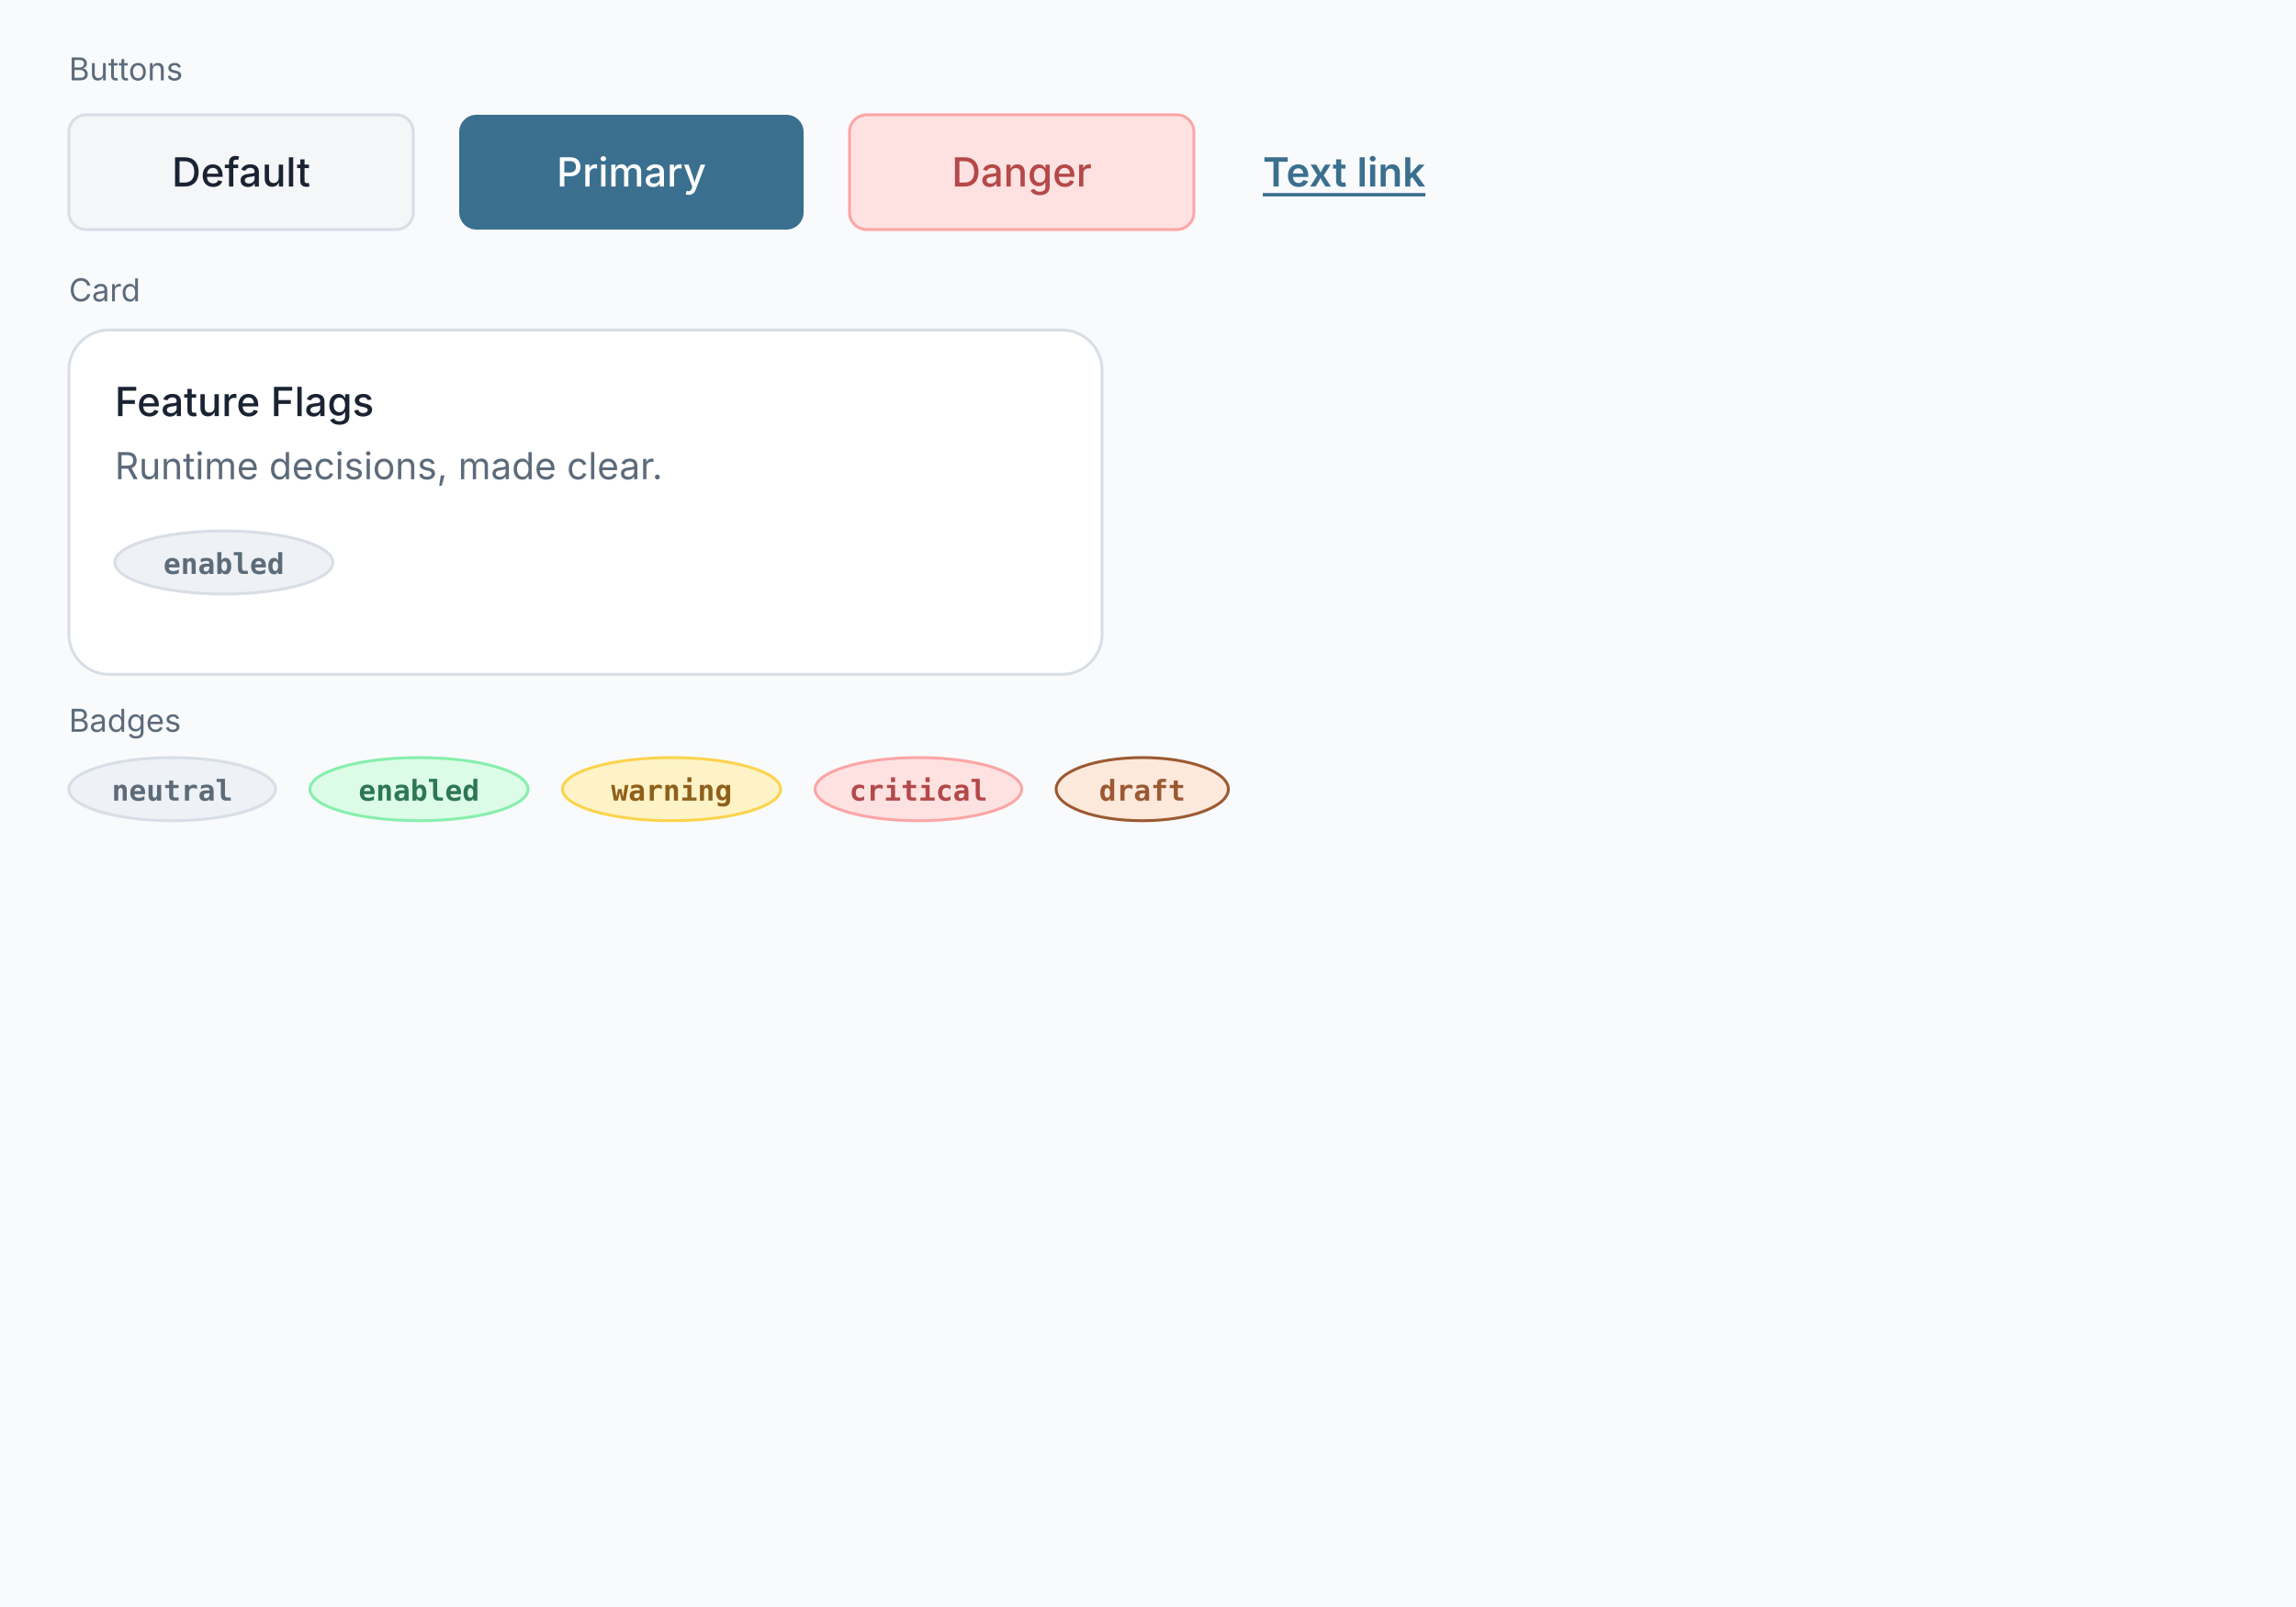
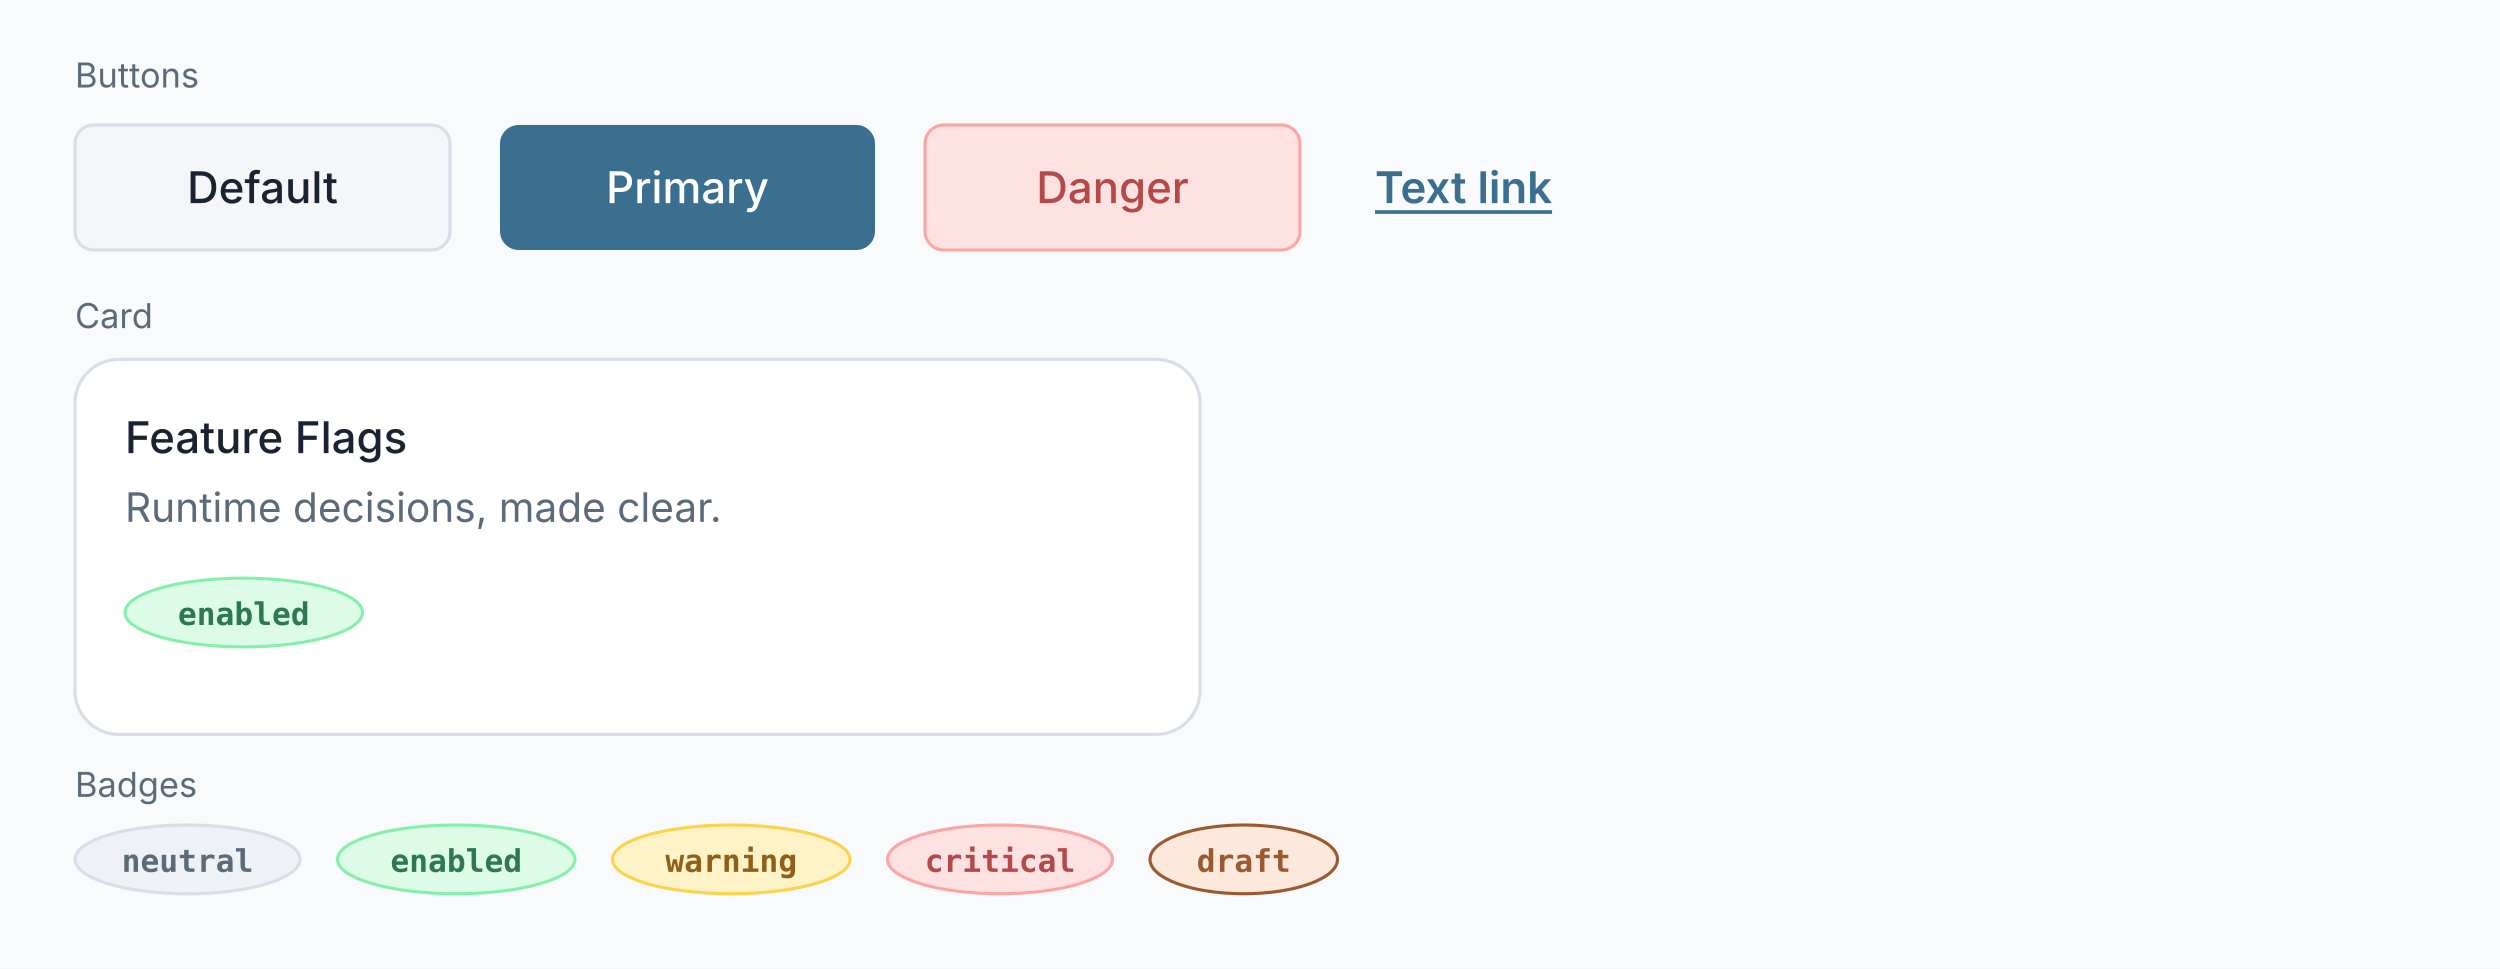
- <svg xmlns="http://www.w3.org/2000/svg" role="img" aria-labelledby="t d" viewBox="0 0 800 560">
+ <svg xmlns="http://www.w3.org/2000/svg" role="img" aria-labelledby="t d" viewBox="0 0 800 310">
  <g aria-hidden="true">
-     <path fill="#f8fafc" d="M0 0h800v560H0z" />
+     <path fill="#f8fafc" d="M0 0h800v310H0z" />
    <text x="24" y="28" fill="#5c6b7a" font-family="Inter, ui-sans-serif, system-ui, sans-serif" font-size="11">Buttons</text>
    <rect width="120" height="40" x="24" y="40" fill="#f4f6f8" stroke="#d8dee6" rx="6" />
    <text x="84" y="65" fill="#1a2332" font-family="Inter, ui-sans-serif, system-ui, sans-serif" font-size="14" font-weight="500" text-anchor="middle">Default</text>
    <rect width="120" height="40" x="160" y="40" fill="#3A6F8F" rx="6" />
    <text x="220" y="65" fill="#ffffff" font-family="Inter, ui-sans-serif, system-ui, sans-serif" font-size="14" font-weight="500" text-anchor="middle">Primary</text>
    <rect width="120" height="40" x="296" y="40" fill="#fee2e2" stroke="#fca5a5" rx="6" />
    <text x="356" y="65" fill="#B44949" font-family="Inter, ui-sans-serif, system-ui, sans-serif" font-size="14" font-weight="500" text-anchor="middle">Danger</text>
    <text x="440" y="65" fill="#3A6F8F" font-family="Inter, ui-sans-serif, system-ui, sans-serif" font-size="14" font-weight="600" text-decoration="underline">Text link</text>
    <text x="24" y="105" fill="#5c6b7a" font-family="Inter, ui-sans-serif, system-ui, sans-serif" font-size="11">Card</text>
    <rect width="360" height="120" x="24" y="115" fill="#ffffff" stroke="#d8dee6" rx="14" />
    <text x="40" y="145" fill="#1a2332" font-family="Inter, ui-sans-serif, system-ui, sans-serif" font-size="14" font-weight="500">Feature Flags</text>
    <text x="40" y="167" fill="#5c6b7a" font-family="Inter, ui-sans-serif, system-ui, sans-serif" font-size="13" font-weight="400">Runtime decisions, made clear.</text>
-     <rect width="76" height="22" x="40" y="185" fill="#eef1f5" stroke="#d8dee6" rx="999" />
-     <text x="78" y="200" fill="#5c6b7a" font-family="IBM Plex Mono, ui-monospace, monospace" font-size="10" font-weight="600" text-anchor="middle">enabled</text>
+     <rect width="76" height="22" x="40" y="185" fill="#dcfce7" stroke="#86efac" rx="999" />
+     <text x="78" y="200" fill="#2d7753" font-family="IBM Plex Mono, ui-monospace, monospace" font-size="10" font-weight="600" text-anchor="middle">enabled</text>
    <text x="24" y="255" fill="#5c6b7a" font-family="Inter, ui-sans-serif, system-ui, sans-serif" font-size="11">Badges</text>
    <rect width="72" height="22" x="24" y="264" fill="#eef1f5" stroke="#d8dee6" rx="999" />
    <text x="60" y="279" fill="#5c6b7a" font-family="IBM Plex Mono, ui-monospace, monospace" font-size="10" font-weight="600" text-anchor="middle">neutral</text>
    <rect width="76" height="22" x="108" y="264" fill="#dcfce7" stroke="#86efac" rx="999" />
    <text x="146" y="279" fill="#2d7753" font-family="IBM Plex Mono, ui-monospace, monospace" font-size="10" font-weight="600" text-anchor="middle">enabled</text>
    <rect width="76" height="22" x="196" y="264" fill="#fef3c7" stroke="#fcd34d" rx="999" />
    <text x="234" y="279" fill="#8f601a" font-family="IBM Plex Mono, ui-monospace, monospace" font-size="10" font-weight="600" text-anchor="middle">warning</text>
    <rect width="72" height="22" x="284" y="264" fill="#fee2e2" stroke="#fca5a5" rx="999" />
    <text x="320" y="279" fill="#B44949" font-family="IBM Plex Mono, ui-monospace, monospace" font-size="10" font-weight="600" text-anchor="middle">critical</text>
    <rect width="60" height="22" x="368" y="264" fill="#fde8dc" stroke="#9b5931" rx="999" />
    <text x="398" y="279" fill="#9b5931" font-family="IBM Plex Mono, ui-monospace, monospace" font-size="10" font-weight="600" text-anchor="middle">draft</text>
  </g>
</svg>
